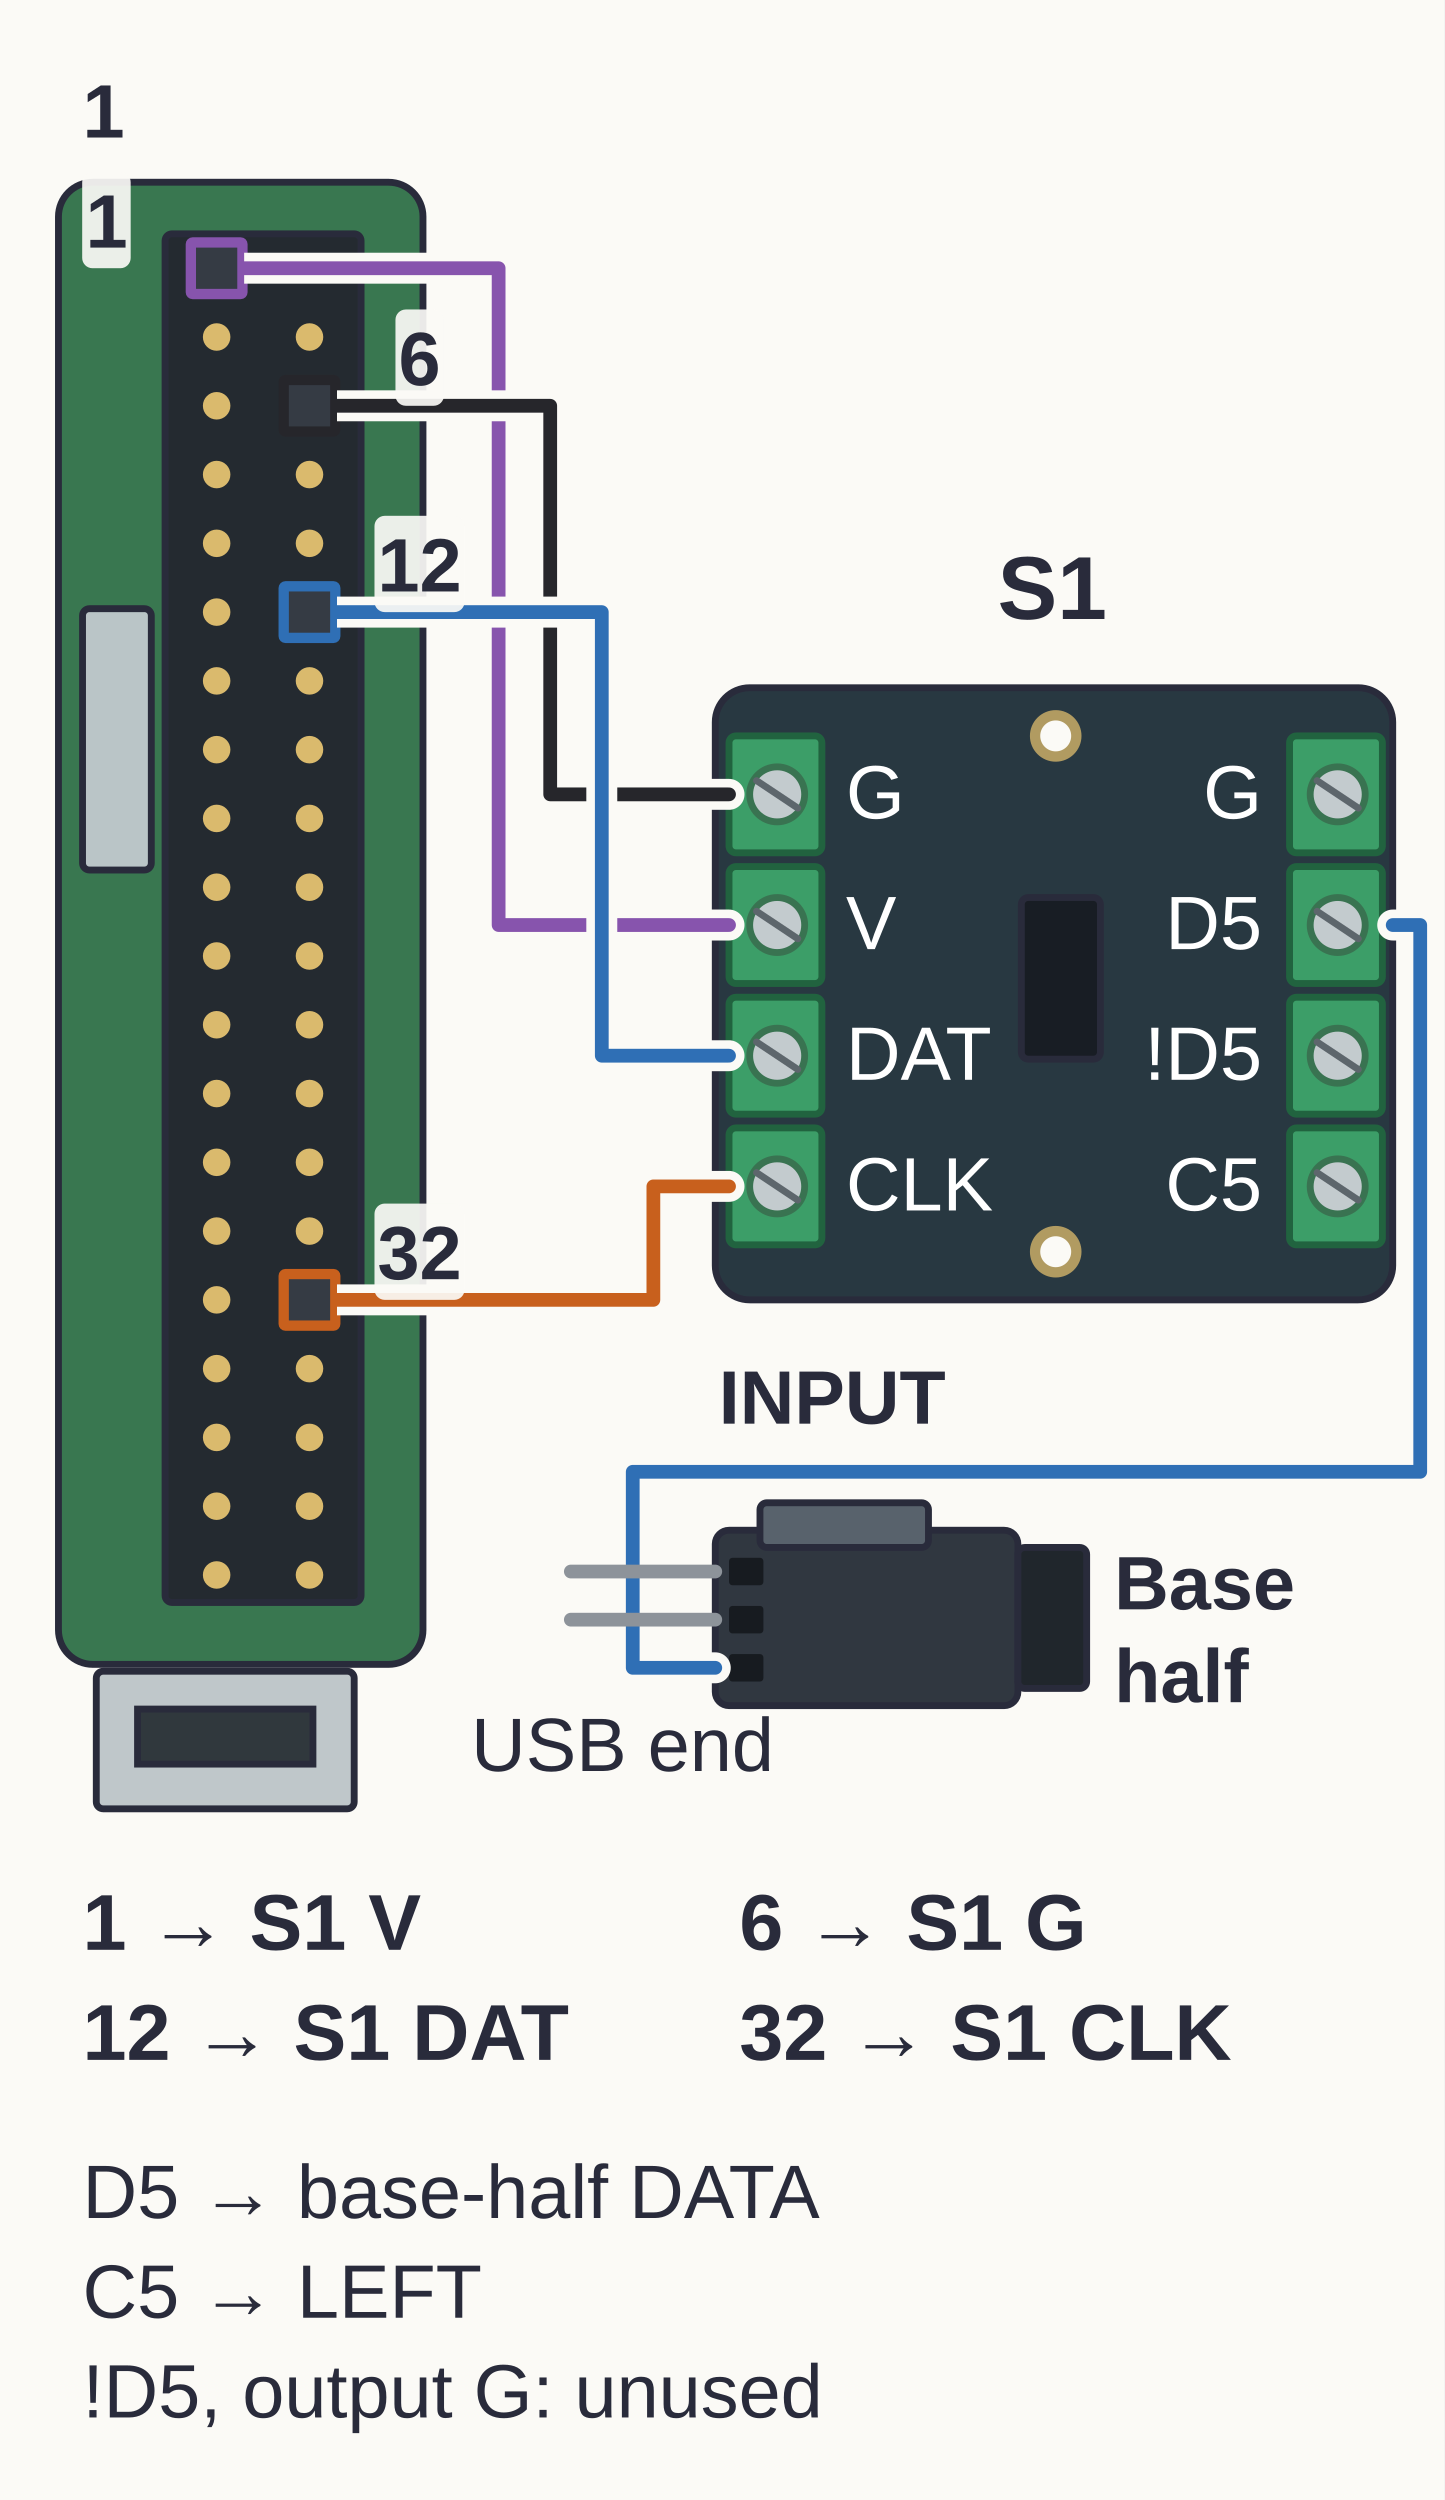
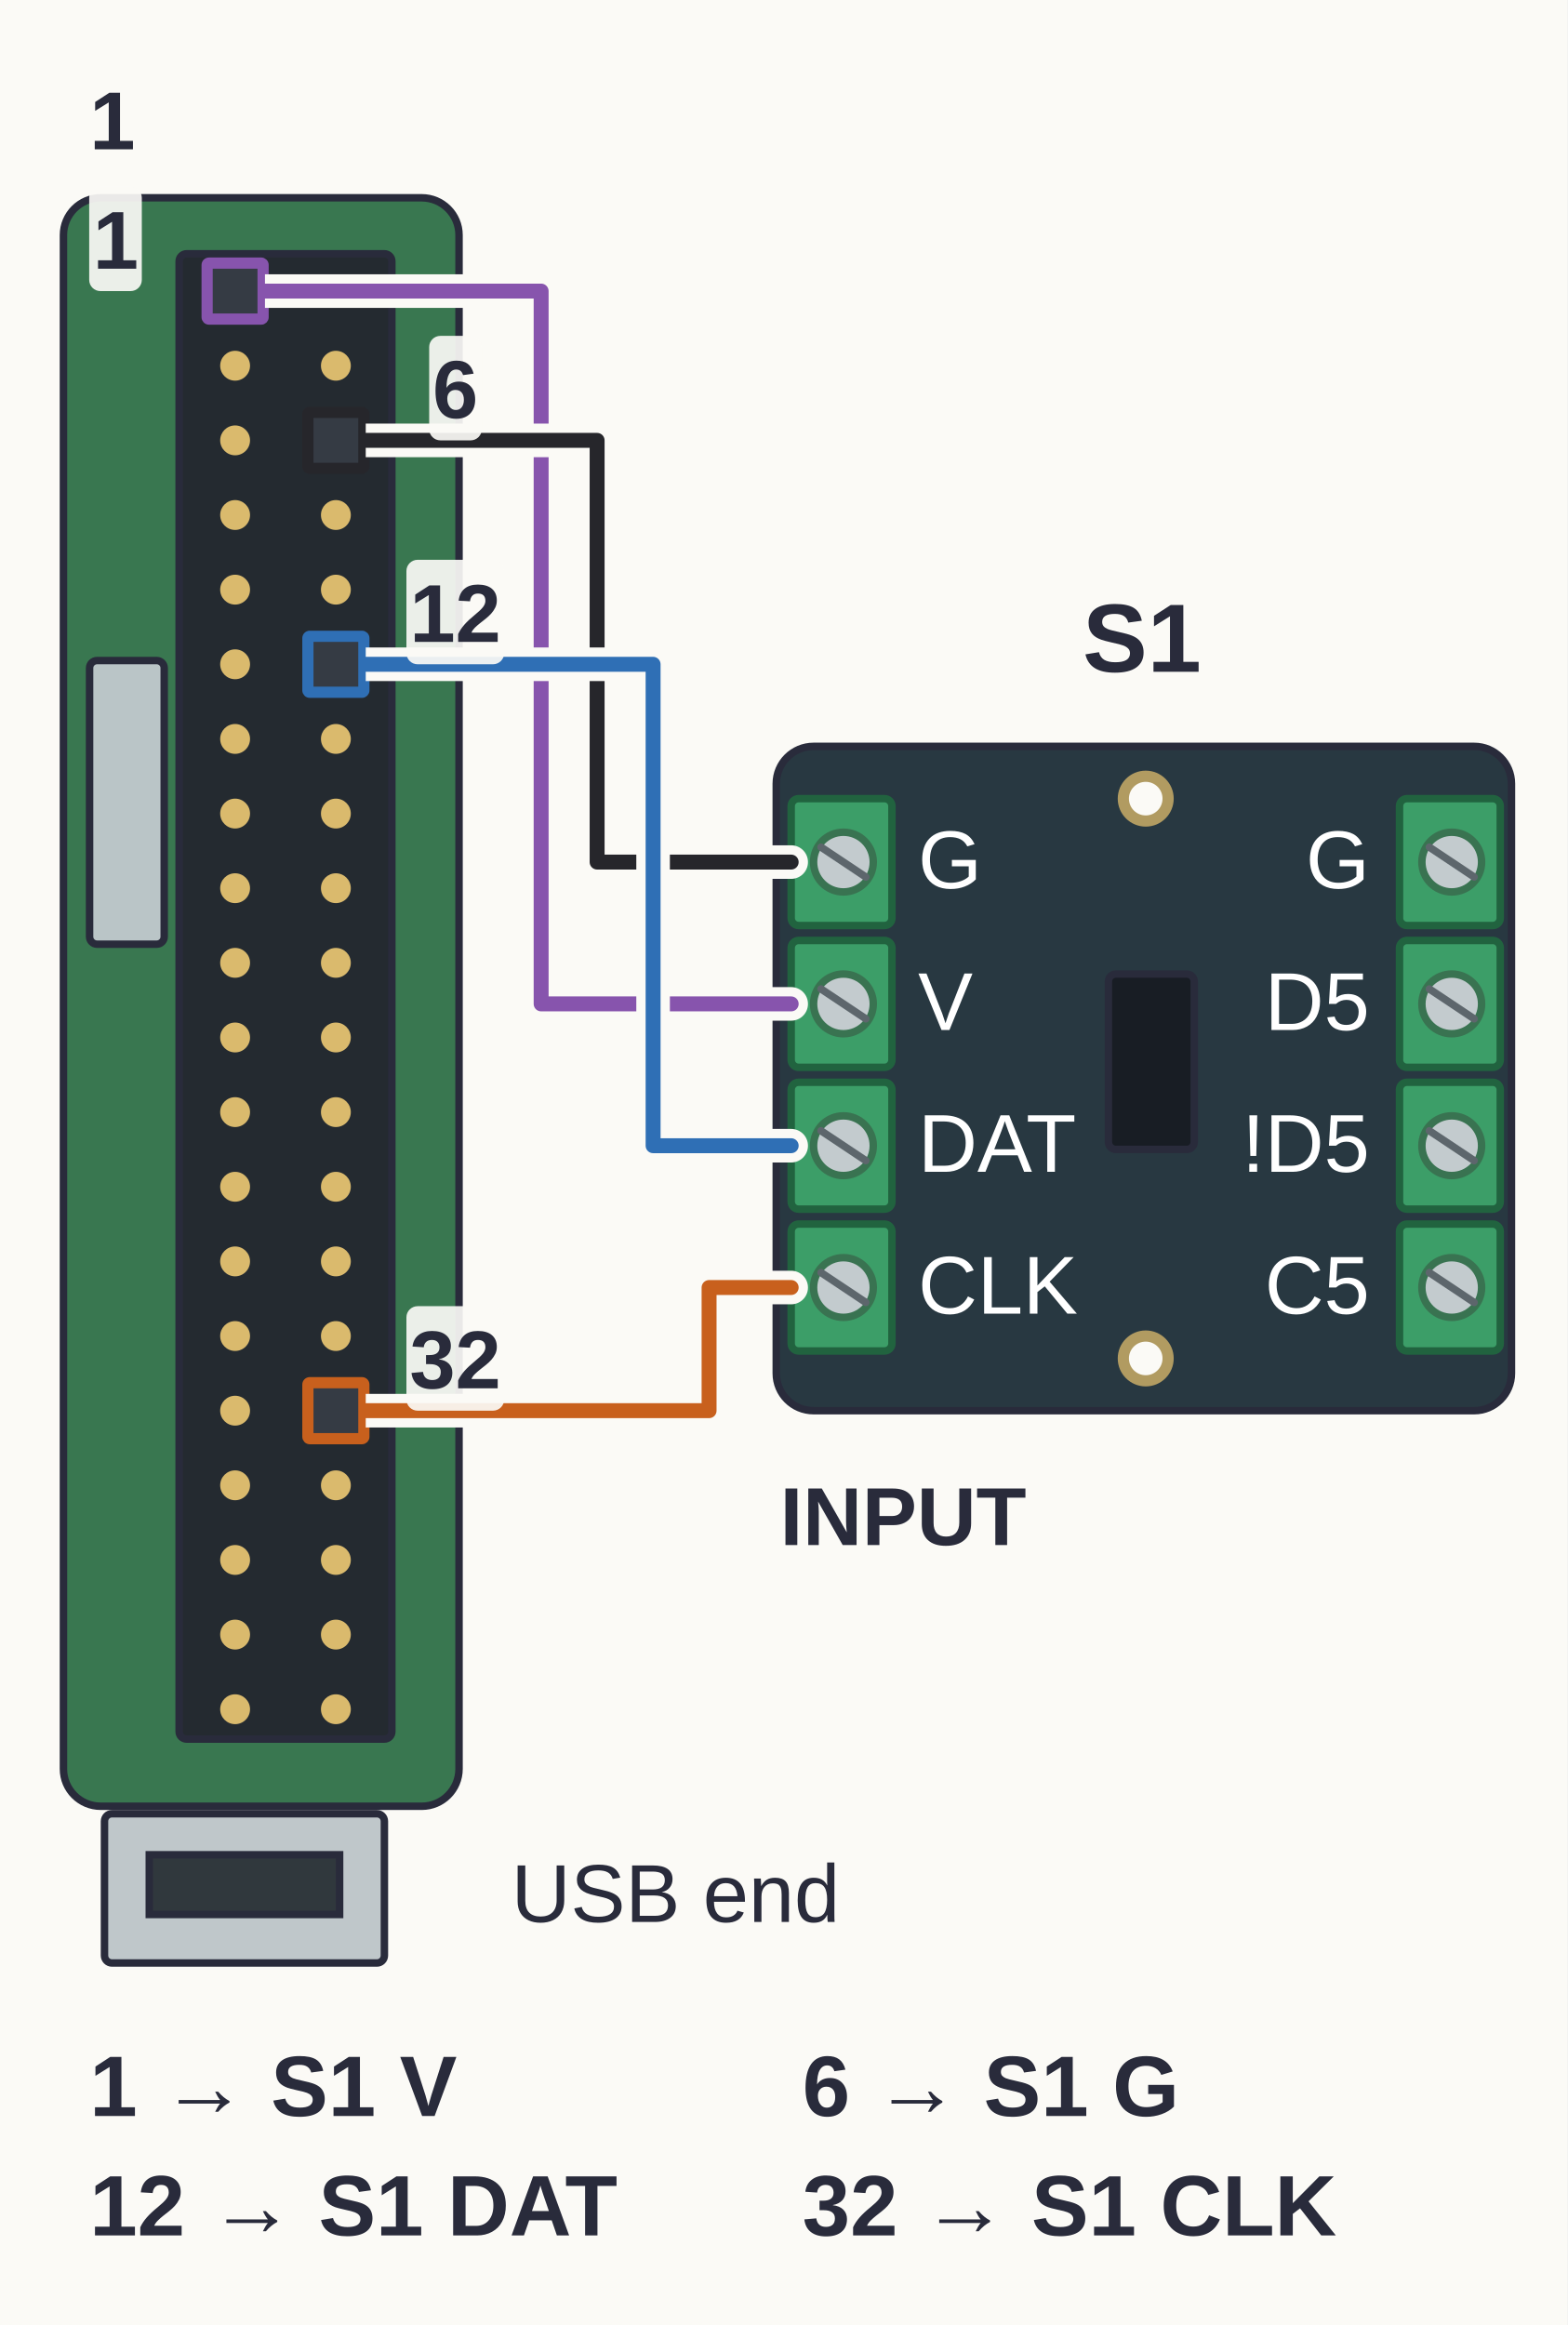
- <svg xmlns="http://www.w3.org/2000/svg" viewBox="0 73 420 727" width="420" height="727" role="img">
+ <svg xmlns="http://www.w3.org/2000/svg" viewBox="0 73 420 623" width="420" height="623" role="img">
  <defs>
    <marker id="arrow" viewBox="0 0 10 10" refX="8" refY="5" markerWidth="7" markerHeight="7" orient="auto-start-reverse">
      <path d="M0 0 L10 5 L0 10z" fill="#2f6fb5" />
    </marker>
  </defs>
-   <rect x="0" y="73" width="420" height="727" fill="#fbfaf6" />
+   <rect x="0" y="73" width="420" height="623" fill="#fbfaf6" />
  <rect x="17" y="126" width="106" height="431" rx="10" fill="#397750" stroke="#292b3b" stroke-width="2" />
  <rect x="24" y="250" width="20" height="76" rx="2" fill="#bac5c7" stroke="#292b3b" stroke-width="2" />
  <rect x="48" y="141" width="57" height="398" rx="2" fill="#242a30" stroke="#292b3b" stroke-width="2" />
  <circle cx="63" cy="151" r="4" fill="#daba6d" stroke="none" stroke-width="2" />
  <rect x="55" y="143" width="16" height="16" rx="1" fill="#353b44" stroke="#8754ad" stroke-width="2" />
  <circle cx="90" cy="151" r="4" fill="#daba6d" stroke="none" stroke-width="2" />
  <circle cx="63" cy="171" r="4" fill="#daba6d" stroke="none" stroke-width="2" />
  <circle cx="90" cy="171" r="4" fill="#daba6d" stroke="none" stroke-width="2" />
  <circle cx="63" cy="191" r="4" fill="#daba6d" stroke="none" stroke-width="2" />
  <circle cx="90" cy="191" r="4" fill="#daba6d" stroke="none" stroke-width="2" />
  <rect x="82" y="183" width="16" height="16" rx="1" fill="#353b44" stroke="#26262b" stroke-width="2" />
  <circle cx="63" cy="211" r="4" fill="#daba6d" stroke="none" stroke-width="2" />
  <circle cx="90" cy="211" r="4" fill="#daba6d" stroke="none" stroke-width="2" />
  <circle cx="63" cy="231" r="4" fill="#daba6d" stroke="none" stroke-width="2" />
  <circle cx="90" cy="231" r="4" fill="#daba6d" stroke="none" stroke-width="2" />
  <circle cx="63" cy="251" r="4" fill="#daba6d" stroke="none" stroke-width="2" />
  <circle cx="90" cy="251" r="4" fill="#daba6d" stroke="none" stroke-width="2" />
  <rect x="82" y="243" width="16" height="16" rx="1" fill="#353b44" stroke="#2f6fb5" stroke-width="2" />
  <circle cx="63" cy="271" r="4" fill="#daba6d" stroke="none" stroke-width="2" />
  <circle cx="90" cy="271" r="4" fill="#daba6d" stroke="none" stroke-width="2" />
  <circle cx="63" cy="291" r="4" fill="#daba6d" stroke="none" stroke-width="2" />
  <circle cx="90" cy="291" r="4" fill="#daba6d" stroke="none" stroke-width="2" />
  <circle cx="63" cy="311" r="4" fill="#daba6d" stroke="none" stroke-width="2" />
  <circle cx="90" cy="311" r="4" fill="#daba6d" stroke="none" stroke-width="2" />
  <circle cx="63" cy="331" r="4" fill="#daba6d" stroke="none" stroke-width="2" />
  <circle cx="90" cy="331" r="4" fill="#daba6d" stroke="none" stroke-width="2" />
  <circle cx="63" cy="351" r="4" fill="#daba6d" stroke="none" stroke-width="2" />
  <circle cx="90" cy="351" r="4" fill="#daba6d" stroke="none" stroke-width="2" />
  <circle cx="63" cy="371" r="4" fill="#daba6d" stroke="none" stroke-width="2" />
  <circle cx="90" cy="371" r="4" fill="#daba6d" stroke="none" stroke-width="2" />
  <circle cx="63" cy="391" r="4" fill="#daba6d" stroke="none" stroke-width="2" />
  <circle cx="90" cy="391" r="4" fill="#daba6d" stroke="none" stroke-width="2" />
  <circle cx="63" cy="411" r="4" fill="#daba6d" stroke="none" stroke-width="2" />
  <circle cx="90" cy="411" r="4" fill="#daba6d" stroke="none" stroke-width="2" />
  <circle cx="63" cy="431" r="4" fill="#daba6d" stroke="none" stroke-width="2" />
  <circle cx="90" cy="431" r="4" fill="#daba6d" stroke="none" stroke-width="2" />
  <circle cx="63" cy="451" r="4" fill="#daba6d" stroke="none" stroke-width="2" />
  <circle cx="90" cy="451" r="4" fill="#daba6d" stroke="none" stroke-width="2" />
  <rect x="82" y="443" width="16" height="16" rx="1" fill="#353b44" stroke="#c8601d" stroke-width="2" />
  <circle cx="63" cy="471" r="4" fill="#daba6d" stroke="none" stroke-width="2" />
  <circle cx="90" cy="471" r="4" fill="#daba6d" stroke="none" stroke-width="2" />
  <circle cx="63" cy="491" r="4" fill="#daba6d" stroke="none" stroke-width="2" />
  <circle cx="90" cy="491" r="4" fill="#daba6d" stroke="none" stroke-width="2" />
  <circle cx="63" cy="511" r="4" fill="#daba6d" stroke="none" stroke-width="2" />
  <circle cx="90" cy="511" r="4" fill="#daba6d" stroke="none" stroke-width="2" />
  <circle cx="63" cy="531" r="4" fill="#daba6d" stroke="none" stroke-width="2" />
  <circle cx="90" cy="531" r="4" fill="#daba6d" stroke="none" stroke-width="2" />
  <rect x="28" y="559" width="75" height="40" rx="2" fill="#bfc7ca" stroke="#292b3b" stroke-width="2" />
  <rect x="40" y="570" width="51" height="16" rx="0" fill="#30383d" stroke="#292b3b" stroke-width="2" />
  <text x="24" y="113" font-family="Arial,Helvetica,sans-serif" font-size="22" fill="#292b3b" font-weight="700" text-anchor="start">1</text>
  <text x="137" y="588" font-family="Arial,Helvetica,sans-serif" font-size="22" fill="#292b3b" font-weight="400" text-anchor="start">USB end</text>
  <rect x="208" y="273" width="197" height="178" rx="10" fill="#283841" stroke="#292b3b" stroke-width="2" />
  <circle cx="307" cy="287" r="6" fill="#fbfaf6" stroke="#b19b61" stroke-width="3" />
  <circle cx="307" cy="437" r="6" fill="#fbfaf6" stroke="#b19b61" stroke-width="3" />
  <rect x="297" y="334" width="23" height="47" rx="2" fill="#181d24" stroke="#292b3b" stroke-width="2" />
  <rect x="212" y="287" width="27" height="34" rx="2" fill="#3c9e68" stroke="#21633f" stroke-width="2" />
  <circle cx="226" cy="304" r="8" fill="#c3cbce" stroke="#397351" stroke-width="2" />
  <path d="M220 300 L232 308" fill="none" stroke="#5d666c" stroke-width="2" stroke-linejoin="round" stroke-linecap="round" />
  <rect x="375" y="287" width="27" height="34" rx="2" fill="#3c9e68" stroke="#21633f" stroke-width="2" />
  <circle cx="389" cy="304" r="8" fill="#c3cbce" stroke="#397351" stroke-width="2" />
  <path d="M383 300 L395 308" fill="none" stroke="#5d666c" stroke-width="2" stroke-linejoin="round" stroke-linecap="round" />
  <text x="246" y="311" font-family="Arial,Helvetica,sans-serif" font-size="22" fill="#fff" font-weight="400" text-anchor="start">G</text>
  <text x="367" y="311" font-family="Arial,Helvetica,sans-serif" font-size="22" fill="#fff" font-weight="400" text-anchor="end">G</text>
  <rect x="212" y="325" width="27" height="34" rx="2" fill="#3c9e68" stroke="#21633f" stroke-width="2" />
  <circle cx="226" cy="342" r="8" fill="#c3cbce" stroke="#397351" stroke-width="2" />
  <path d="M220 338 L232 346" fill="none" stroke="#5d666c" stroke-width="2" stroke-linejoin="round" stroke-linecap="round" />
  <rect x="375" y="325" width="27" height="34" rx="2" fill="#3c9e68" stroke="#21633f" stroke-width="2" />
  <circle cx="389" cy="342" r="8" fill="#c3cbce" stroke="#397351" stroke-width="2" />
  <path d="M383 338 L395 346" fill="none" stroke="#5d666c" stroke-width="2" stroke-linejoin="round" stroke-linecap="round" />
  <text x="246" y="349" font-family="Arial,Helvetica,sans-serif" font-size="22" fill="#fff" font-weight="400" text-anchor="start">V</text>
  <text x="367" y="349" font-family="Arial,Helvetica,sans-serif" font-size="22" fill="#fff" font-weight="400" text-anchor="end">D5</text>
  <rect x="212" y="363" width="27" height="34" rx="2" fill="#3c9e68" stroke="#21633f" stroke-width="2" />
  <circle cx="226" cy="380" r="8" fill="#c3cbce" stroke="#397351" stroke-width="2" />
  <path d="M220 376 L232 384" fill="none" stroke="#5d666c" stroke-width="2" stroke-linejoin="round" stroke-linecap="round" />
  <rect x="375" y="363" width="27" height="34" rx="2" fill="#3c9e68" stroke="#21633f" stroke-width="2" />
  <circle cx="389" cy="380" r="8" fill="#c3cbce" stroke="#397351" stroke-width="2" />
  <path d="M383 376 L395 384" fill="none" stroke="#5d666c" stroke-width="2" stroke-linejoin="round" stroke-linecap="round" />
  <text x="246" y="387" font-family="Arial,Helvetica,sans-serif" font-size="22" fill="#fff" font-weight="400" text-anchor="start">DAT</text>
  <text x="367" y="387" font-family="Arial,Helvetica,sans-serif" font-size="22" fill="#fff" font-weight="400" text-anchor="end">!D5</text>
  <rect x="212" y="401" width="27" height="34" rx="2" fill="#3c9e68" stroke="#21633f" stroke-width="2" />
  <circle cx="226" cy="418" r="8" fill="#c3cbce" stroke="#397351" stroke-width="2" />
  <path d="M220 414 L232 422" fill="none" stroke="#5d666c" stroke-width="2" stroke-linejoin="round" stroke-linecap="round" />
  <rect x="375" y="401" width="27" height="34" rx="2" fill="#3c9e68" stroke="#21633f" stroke-width="2" />
  <circle cx="389" cy="418" r="8" fill="#c3cbce" stroke="#397351" stroke-width="2" />
  <path d="M383 414 L395 422" fill="none" stroke="#5d666c" stroke-width="2" stroke-linejoin="round" stroke-linecap="round" />
  <text x="246" y="425" font-family="Arial,Helvetica,sans-serif" font-size="22" fill="#fff" font-weight="400" text-anchor="start">CLK</text>
  <text x="367" y="425" font-family="Arial,Helvetica,sans-serif" font-size="22" fill="#fff" font-weight="400" text-anchor="end">C5</text>
  <text x="306" y="253" font-family="Arial,Helvetica,sans-serif" font-size="26" fill="#292b3b" font-weight="700" text-anchor="middle">S1</text>
  <path d="M63 151 L145 151 L145 342 L212 342" fill="none" stroke="#fbfaf6" stroke-width="9" stroke-linejoin="round" stroke-linecap="round" />
  <path d="M63 151 L145 151 L145 342 L212 342" fill="none" stroke="#8754ad" stroke-width="4" stroke-linejoin="round" stroke-linecap="round" />
  <rect x="56" y="144" width="14" height="14" rx="1" fill="#353b44" stroke="#8754ad" stroke-width="2" />
  <path d="M90 191 L160 191 L160 304 L212 304" fill="none" stroke="#fbfaf6" stroke-width="9" stroke-linejoin="round" stroke-linecap="round" />
  <path d="M90 191 L160 191 L160 304 L212 304" fill="none" stroke="#26262b" stroke-width="4" stroke-linejoin="round" stroke-linecap="round" />
  <rect x="83" y="184" width="14" height="14" rx="1" fill="#353b44" stroke="#26262b" stroke-width="2" />
  <path d="M90 251 L175 251 L175 380 L212 380" fill="none" stroke="#fbfaf6" stroke-width="9" stroke-linejoin="round" stroke-linecap="round" />
  <path d="M90 251 L175 251 L175 380 L212 380" fill="none" stroke="#2f6fb5" stroke-width="4" stroke-linejoin="round" stroke-linecap="round" />
  <rect x="83" y="244" width="14" height="14" rx="1" fill="#353b44" stroke="#2f6fb5" stroke-width="2" />
  <path d="M90 451 L190 451 L190 418 L212 418" fill="none" stroke="#fbfaf6" stroke-width="9" stroke-linejoin="round" stroke-linecap="round" />
  <path d="M90 451 L190 451 L190 418 L212 418" fill="none" stroke="#c8601d" stroke-width="4" stroke-linejoin="round" stroke-linecap="round" />
  <rect x="83" y="444" width="14" height="14" rx="1" fill="#353b44" stroke="#c8601d" stroke-width="2" />
  <rect x="23.9" y="123" width="14.1" height="28" rx="3" fill="#fbfaf6" opacity=".92" />
  <text x="31" y="145" font-family="Arial,Helvetica,sans-serif" font-size="22" fill="#292b3b" font-weight="700" text-anchor="middle">1</text>
  <rect x="115.0" y="163" width="14.1" height="28" rx="3" fill="#fbfaf6" opacity=".92" />
  <text x="122" y="185" font-family="Arial,Helvetica,sans-serif" font-size="22" fill="#292b3b" font-weight="700" text-anchor="middle">6</text>
  <rect x="108.9" y="223" width="26.2" height="28" rx="3" fill="#fbfaf6" opacity=".92" />
  <text x="122" y="245" font-family="Arial,Helvetica,sans-serif" font-size="22" fill="#292b3b" font-weight="700" text-anchor="middle">12</text>
  <rect x="108.9" y="423" width="26.2" height="28" rx="3" fill="#fbfaf6" opacity=".92" />
  <text x="122" y="445" font-family="Arial,Helvetica,sans-serif" font-size="22" fill="#292b3b" font-weight="700" text-anchor="middle">32</text>
  <text x="209" y="487" font-family="Arial,Helvetica,sans-serif" font-size="22" fill="#292b3b" font-weight="700" text-anchor="start">INPUT</text>
-   <rect x="208" y="518" width="88" height="51" rx="4" fill="#303740" stroke="#292b3b" stroke-width="2" />
-   <rect x="221" y="510" width="49" height="13" rx="2" fill="#58626c" stroke="#292b3b" stroke-width="2" />
-   <rect x="212" y="526" width="10" height="8" rx="1" fill="#171b20" stroke="none" stroke-width="2" />
-   <rect x="212" y="540" width="10" height="8" rx="1" fill="#171b20" stroke="none" stroke-width="2" />
-   <rect x="212" y="554" width="10" height="8" rx="1" fill="#171b20" stroke="none" stroke-width="2" />
-   <rect x="296" y="523" width="20" height="41" rx="2" fill="#20262c" stroke="#292b3b" stroke-width="2" />
-   <path d="M405 342 L413 342 L413 501 L184 501 L184 558 L208 558" fill="none" stroke="#fbfaf6" stroke-width="9" stroke-linejoin="round" stroke-linecap="round" />
-   <path d="M405 342 L413 342 L413 501 L184 501 L184 558 L208 558" fill="none" stroke="#2f6fb5" stroke-width="4" stroke-linejoin="round" stroke-linecap="round" />
-   <path d="M166 530 L208 530" fill="none" stroke="#8d939a" stroke-width="4" stroke-linejoin="round" stroke-linecap="round" />
-   <path d="M166 544 L208 544" fill="none" stroke="#8d939a" stroke-width="4" stroke-linejoin="round" stroke-linecap="round" />
-   <text x="324" y="541" font-family="Arial,Helvetica,sans-serif" font-size="22" fill="#292b3b" font-weight="700" text-anchor="start">Base</text>
-   <text x="324" y="568" font-family="Arial,Helvetica,sans-serif" font-size="22" fill="#292b3b" font-weight="700" text-anchor="start">half</text>
  <text x="24" y="640" font-family="Arial,Helvetica,sans-serif" font-size="23" fill="#292b3b" font-weight="700" text-anchor="start">1 → S1 V</text>
  <text x="215" y="640" font-family="Arial,Helvetica,sans-serif" font-size="23" fill="#292b3b" font-weight="700" text-anchor="start">6 → S1 G</text>
  <text x="24" y="672" font-family="Arial,Helvetica,sans-serif" font-size="23" fill="#292b3b" font-weight="700" text-anchor="start">12 → S1 DAT</text>
  <text x="215" y="672" font-family="Arial,Helvetica,sans-serif" font-size="23" fill="#292b3b" font-weight="700" text-anchor="start">32 → S1 CLK</text>
-   <text x="24" y="718" font-family="Arial,Helvetica,sans-serif" font-size="22" fill="#292b3b" font-weight="400" text-anchor="start">D5 → base-half DATA</text>
-   <text x="24" y="747" font-family="Arial,Helvetica,sans-serif" font-size="22" fill="#292b3b" font-weight="400" text-anchor="start">C5 → LEFT</text>
-   <text x="24" y="776" font-family="Arial,Helvetica,sans-serif" font-size="22" fill="#292b3b" font-weight="400" text-anchor="start">!D5, output G: unused</text>
</svg>
